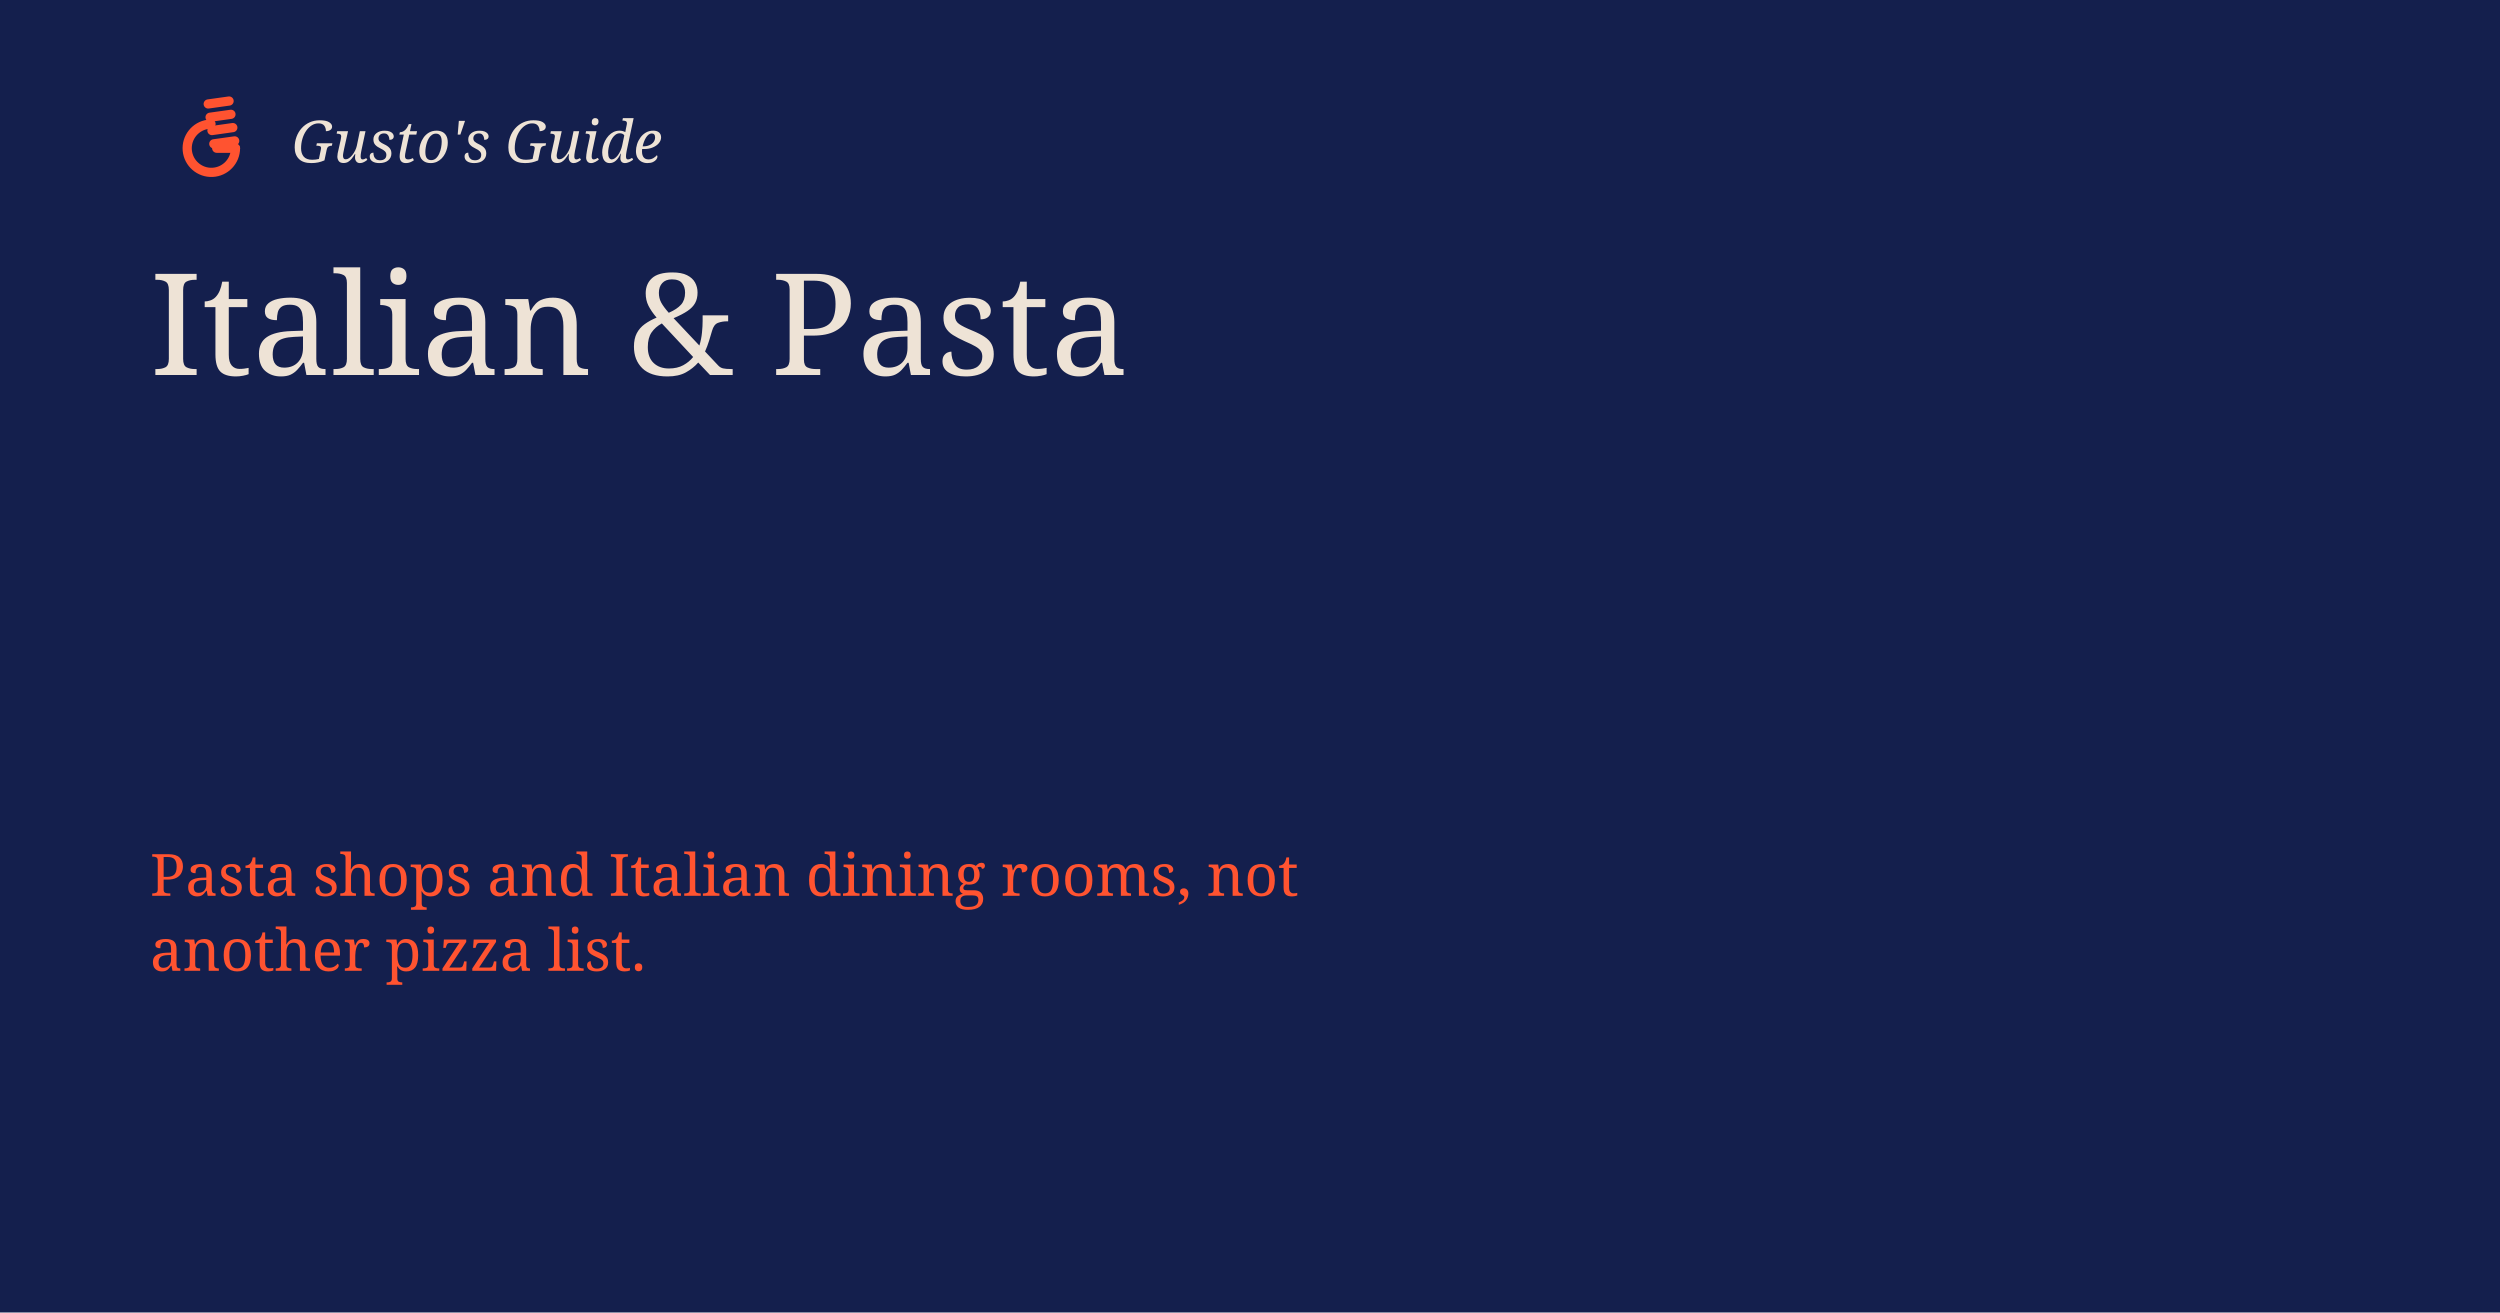
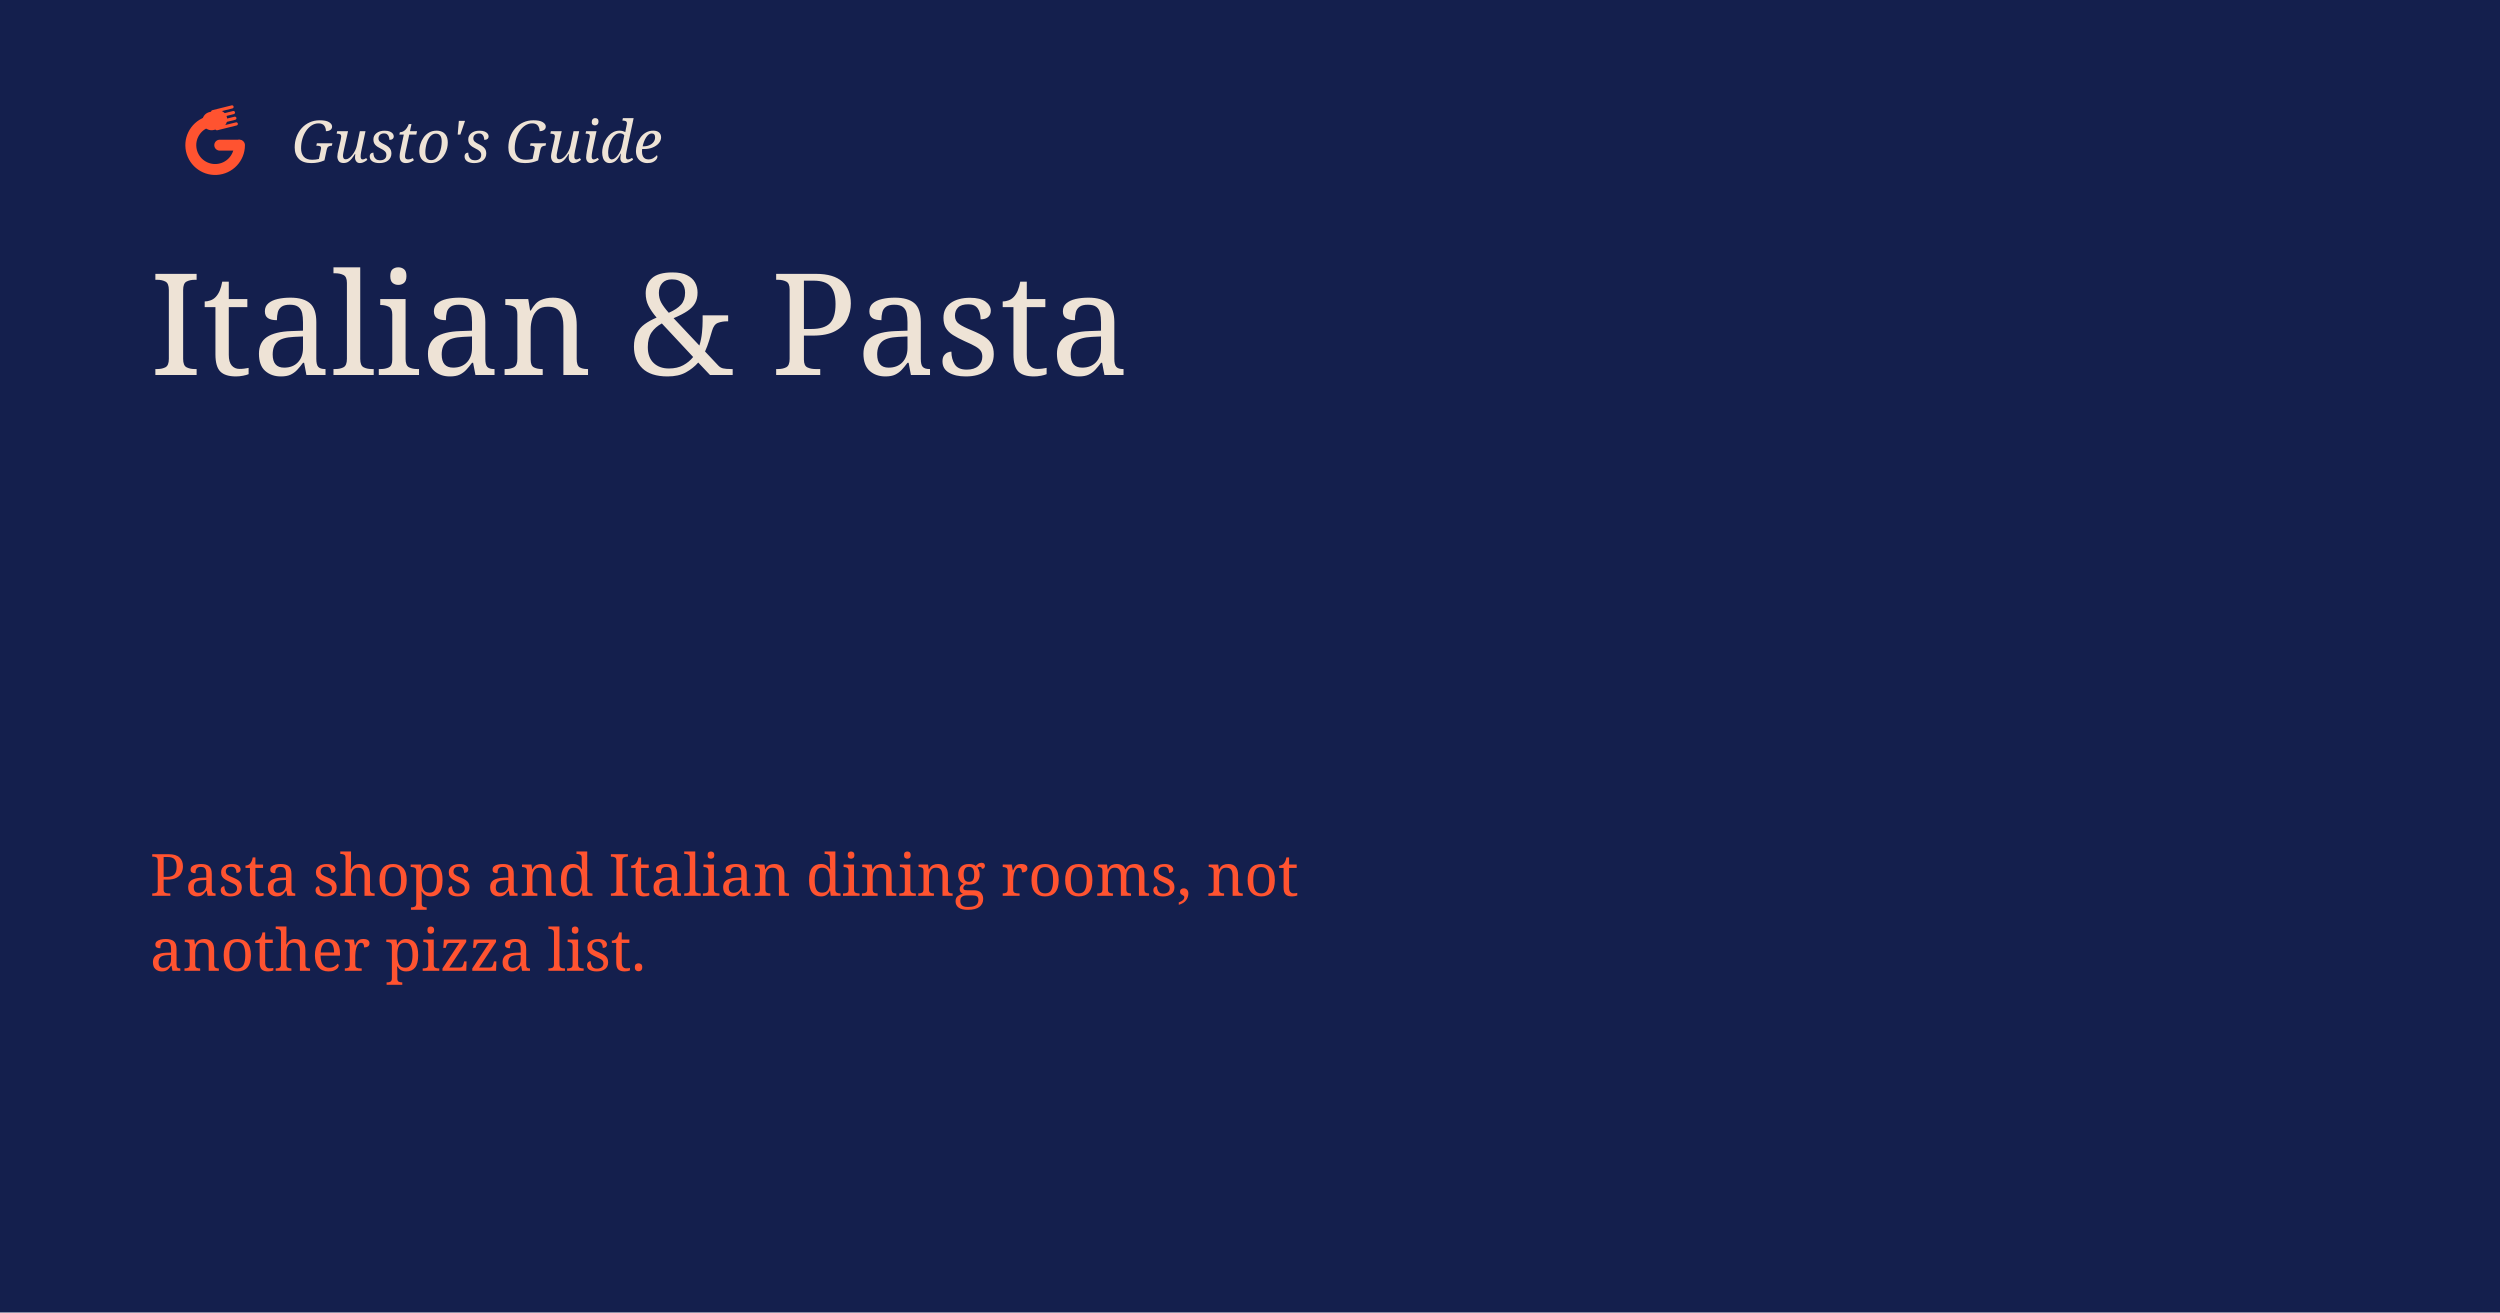
<svg xmlns="http://www.w3.org/2000/svg" width="1200" height="630" viewBox="0 0 1200 630">
  <rect width="1200" height="630" fill="#141F4D" />
  <g transform="translate(72 36) scale(0.92)">
-     <g transform="translate(9.6 -0.99)" fill="none" stroke="#FF5330" stroke-width="4.8" stroke-linecap="round" stroke-linejoin="round">
-       <path d="M 35 39.2 A 12.6 12.6 0 1 1 20.65 26.72 L 22.23 26.5" />
-       <path d="M 35 39.2 L 25.2 39.2" />
-       <path d="M 20.77 16.1 L 31.66 14.57 M 21.74 23.03 L 32.64 21.5 M 22.72 29.97 L 33.61 28.43 M 23.69 36.9 L 34.59 35.37" />
+     <g transform="translate(10.59 -0.99)">
+       <path d="M 36.1 37.6 A 12.7 12.7 0 1 1 21.19 25.09" fill="none" stroke="#FF5330" stroke-width="5.7" stroke-linecap="round" />
+       <path d="M 35.64 37.6 L 25.8 37.6" fill="none" stroke="#FF5330" stroke-width="5.7" stroke-linecap="round" />
+       <path d="M 21.19 25.09 L 22.46 24.78" fill="none" stroke="#FF5330" stroke-width="5.7" stroke-linecap="round" />
+       <path d="M 21.53 25.01 L 24.88 24.17" fill="none" stroke="#FF5330" stroke-width="9.6" stroke-linecap="round" />
+       <path d="M 22.13 20.15 L 32.22 17.63 M 22.86 23.11 L 32.95 20.59 M 23.6 26.06 L 33.69 23.55 M 24.34 29.02 L 34.43 26.51" fill="none" stroke="#FF5330" stroke-width="1.65" stroke-linecap="round" />
    </g>
  </g>
  <text x="140" y="78" fill="#EEE3D6" font-family="Georgia, serif" font-size="28" font-style="italic">Gusto's Guide</text>
  <text x="72" y="180" fill="#EEE3D6" font-family="Georgia, serif" font-size="68">Italian &amp; Pasta</text>
  <text x="72" y="430" fill="#FF5330" font-family="Georgia, serif" font-size="28">Pasta shops and Italian dining rooms, not</text>
  <text x="72" y="466" fill="#FF5330" font-family="Georgia, serif" font-size="28">another pizza list.</text>
</svg>
